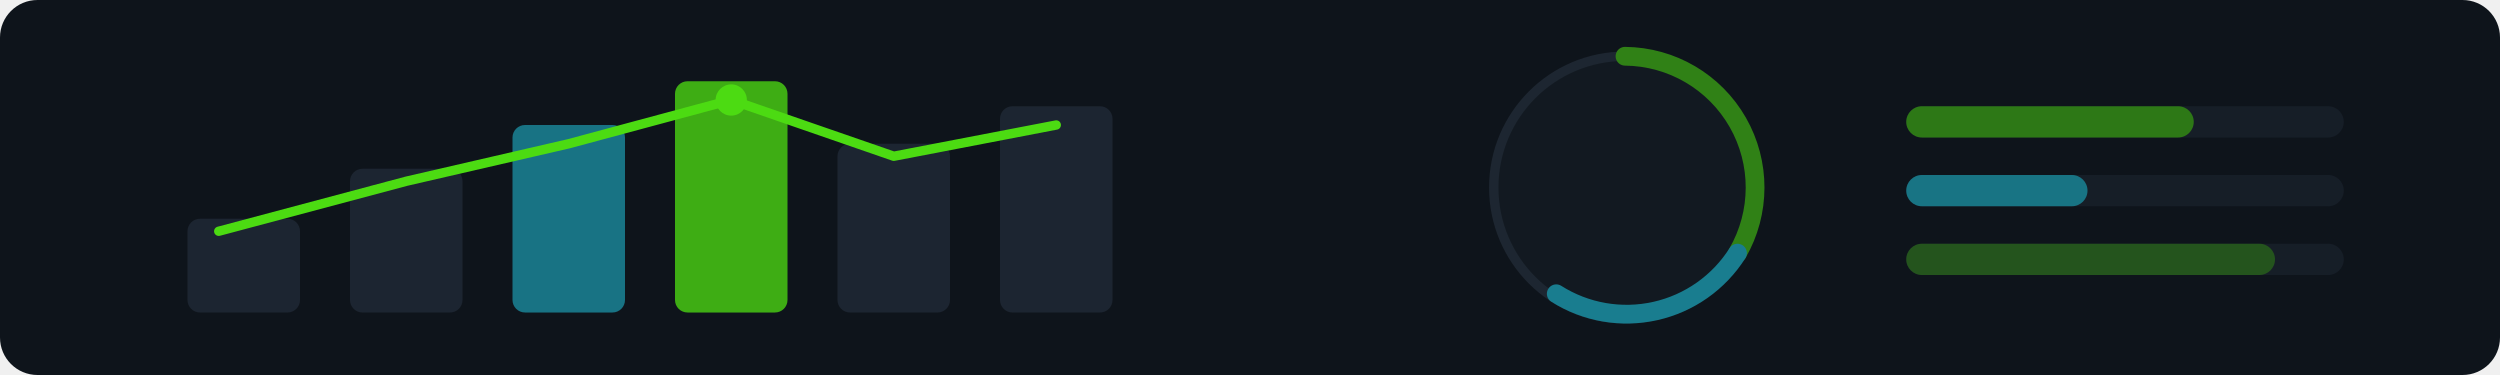
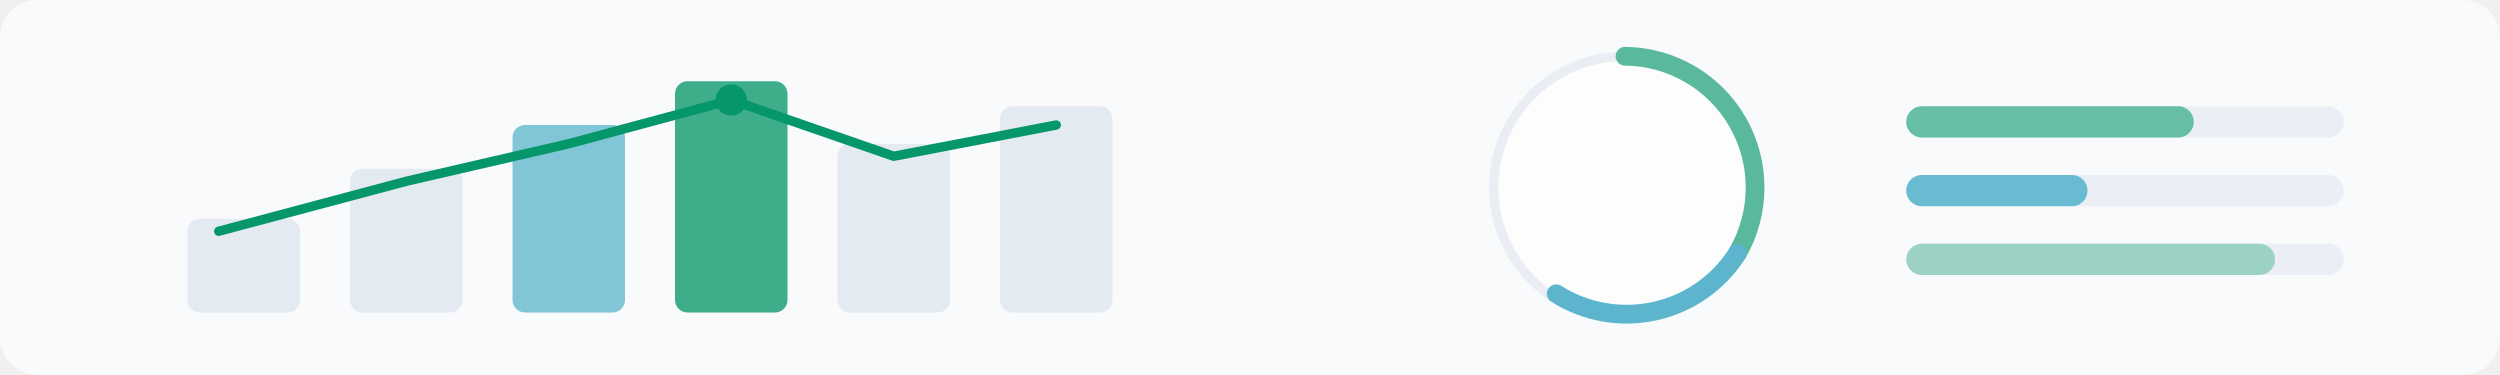
<svg xmlns="http://www.w3.org/2000/svg" viewBox="0 0 800 120" fill="none" preserveAspectRatio="none" role="img" aria-label="Banner de avance">
-   <rect width="800" height="120" rx="12" fill="#0e141b" />
+   <rect width="800" height="120" rx="12" fill="#f8fafc" />
  <g opacity="0.9">
-     <rect x="60" y="70" width="36" height="30" rx="4" fill="#1e2733" />
-     <rect x="112" y="54" width="36" height="46" rx="4" fill="#1e2733" />
-     <rect x="164" y="40" width="36" height="60" rx="4" fill="#22d3ee" opacity="0.55" />
-     <rect x="216" y="26" width="36" height="74" rx="4" fill="#4cdb12" opacity="0.85" />
-     <rect x="268" y="46" width="36" height="54" rx="4" fill="#1e2733" />
-     <rect x="320" y="34" width="36" height="66" rx="4" fill="#1e2733" />
+     <rect x="60" y="70" width="36" height="30" rx="4" fill="#e2e8f0" />
+     <rect x="112" y="54" width="36" height="46" rx="4" fill="#e2e8f0" />
+     <rect x="164" y="40" width="36" height="60" rx="4" fill="#0891b2" opacity="0.55" />
+     <rect x="216" y="26" width="36" height="74" rx="4" fill="#059669" opacity="0.85" />
+     <rect x="268" y="46" width="36" height="54" rx="4" fill="#e2e8f0" />
+     <rect x="320" y="34" width="36" height="66" rx="4" fill="#e2e8f0" />
  </g>
-   <path d="M70 74 L130 58 L182 46 L234 32 L286 50 L338 40" stroke="#4cdb12" stroke-width="3" stroke-linecap="round" stroke-linejoin="round" fill="none" />
-   <circle cx="234" cy="32" r="5" fill="#4cdb12" />
-   <g opacity="0.55">
-     <circle cx="520" cy="60" r="42" fill="#161e27" stroke="#2a3543" stroke-width="3" />
-     <path d="M520 18 a42 42 0 0 1 36 63" stroke="#4cdb12" stroke-width="6" stroke-linecap="round" fill="none" />
-     <path d="M556 81 a42 42 0 0 1 -58 13" stroke="#22d3ee" stroke-width="6" stroke-linecap="round" fill="none" />
+   <path d="M70 74 L130 58 L182 46 L234 32 L286 50 L338 40" stroke="#059669" stroke-width="3" stroke-linecap="round" stroke-linejoin="round" fill="none" />
+   <circle cx="234" cy="32" r="5" fill="#059669" />
+   <g opacity="0.65">
+     <circle cx="520" cy="60" r="42" fill="#ffffff" stroke="#e2e8f0" stroke-width="3" />
+     <path d="M520 18 a42 42 0 0 1 36 63" stroke="#059669" stroke-width="6" stroke-linecap="round" fill="none" />
+     <path d="M556 81 a42 42 0 0 1 -58 13" stroke="#0891b2" stroke-width="6" stroke-linecap="round" fill="none" />
  </g>
-   <g opacity="0.5">
-     <rect x="610" y="34" width="140" height="10" rx="5" fill="#1e2733" />
-     <rect x="610" y="34" width="92" height="10" rx="5" fill="#4cdb12" />
-     <rect x="610" y="56" width="140" height="10" rx="5" fill="#1e2733" />
-     <rect x="610" y="56" width="58" height="10" rx="5" fill="#22d3ee" />
-     <rect x="610" y="78" width="140" height="10" rx="5" fill="#1e2733" />
-     <rect x="610" y="78" width="118" height="10" rx="5" fill="#4cdb12" opacity="0.6" />
+   <g opacity="0.6">
+     <rect x="610" y="34" width="140" height="10" rx="5" fill="#e2e8f0" />
+     <rect x="610" y="34" width="92" height="10" rx="5" fill="#059669" />
+     <rect x="610" y="56" width="140" height="10" rx="5" fill="#e2e8f0" />
+     <rect x="610" y="56" width="58" height="10" rx="5" fill="#0891b2" />
+     <rect x="610" y="78" width="140" height="10" rx="5" fill="#e2e8f0" />
+     <rect x="610" y="78" width="118" height="10" rx="5" fill="#059669" opacity="0.6" />
  </g>
</svg>
